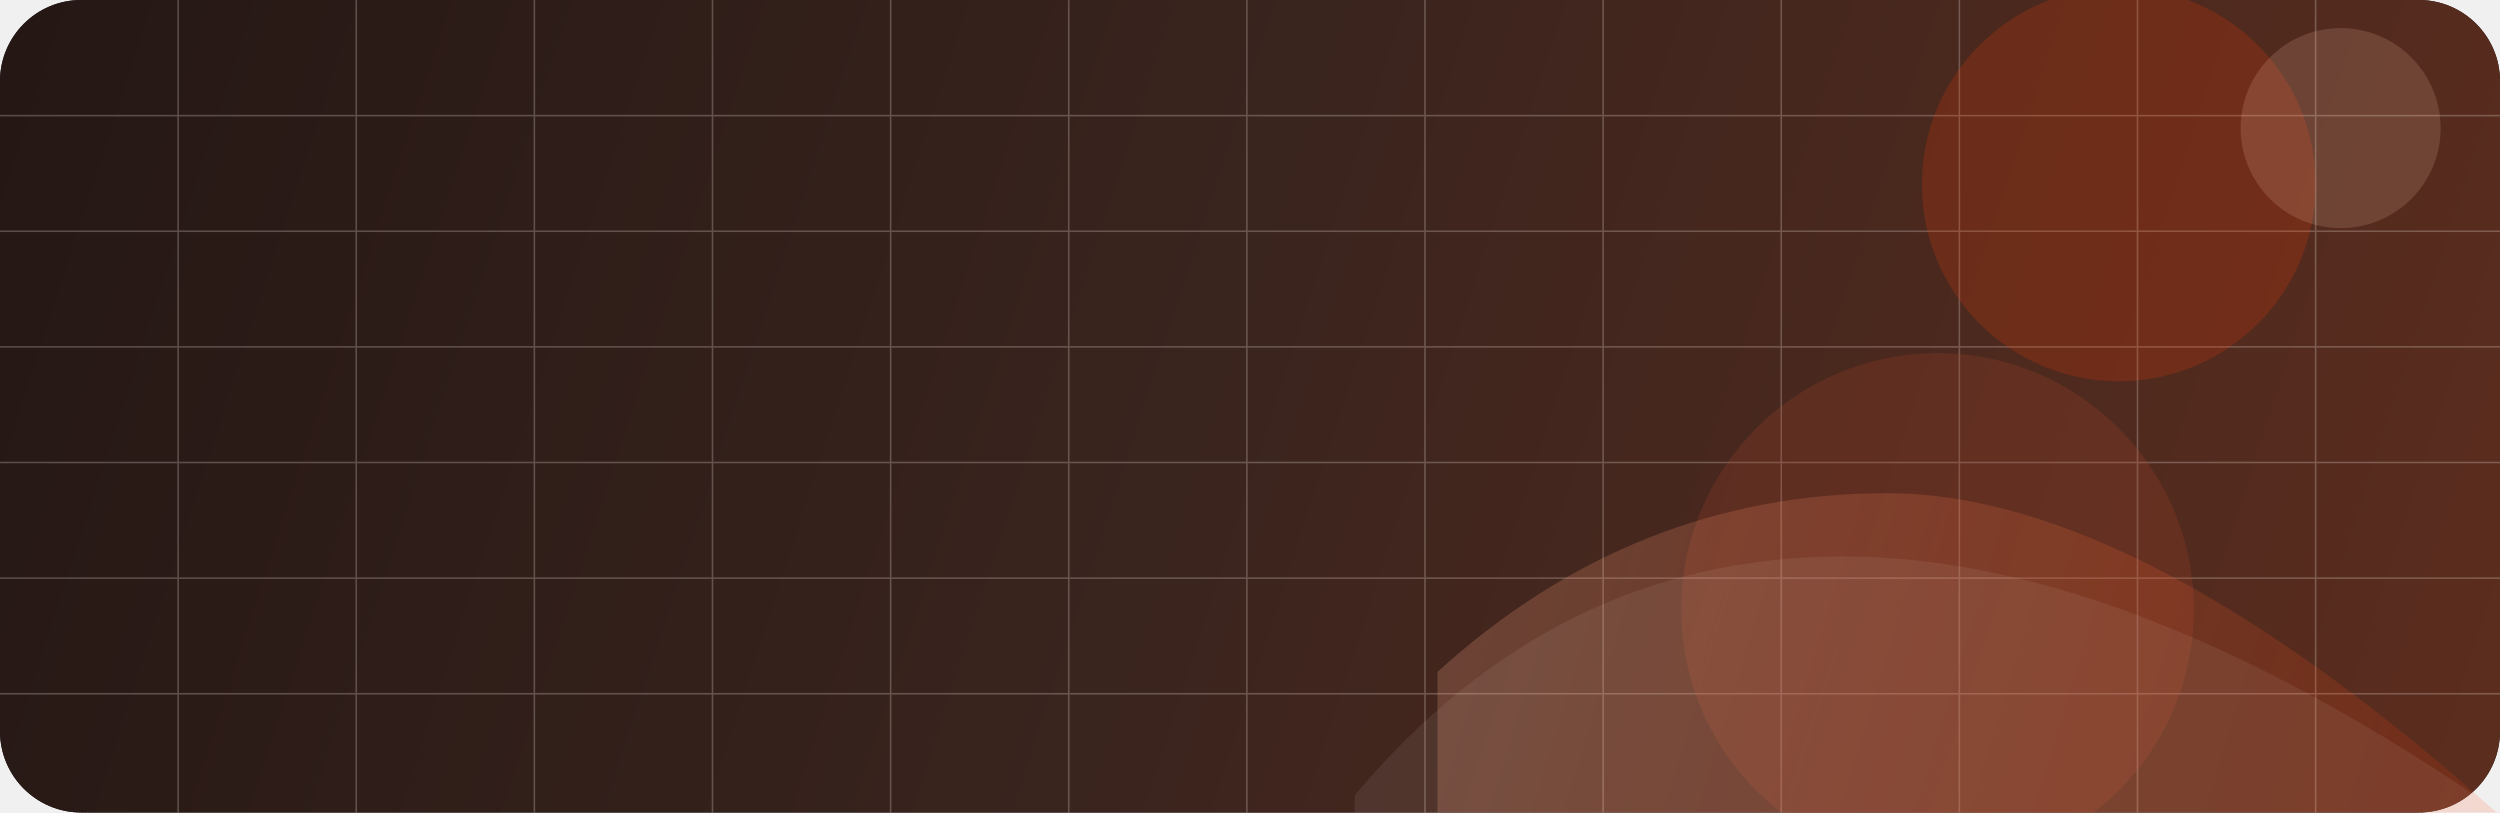
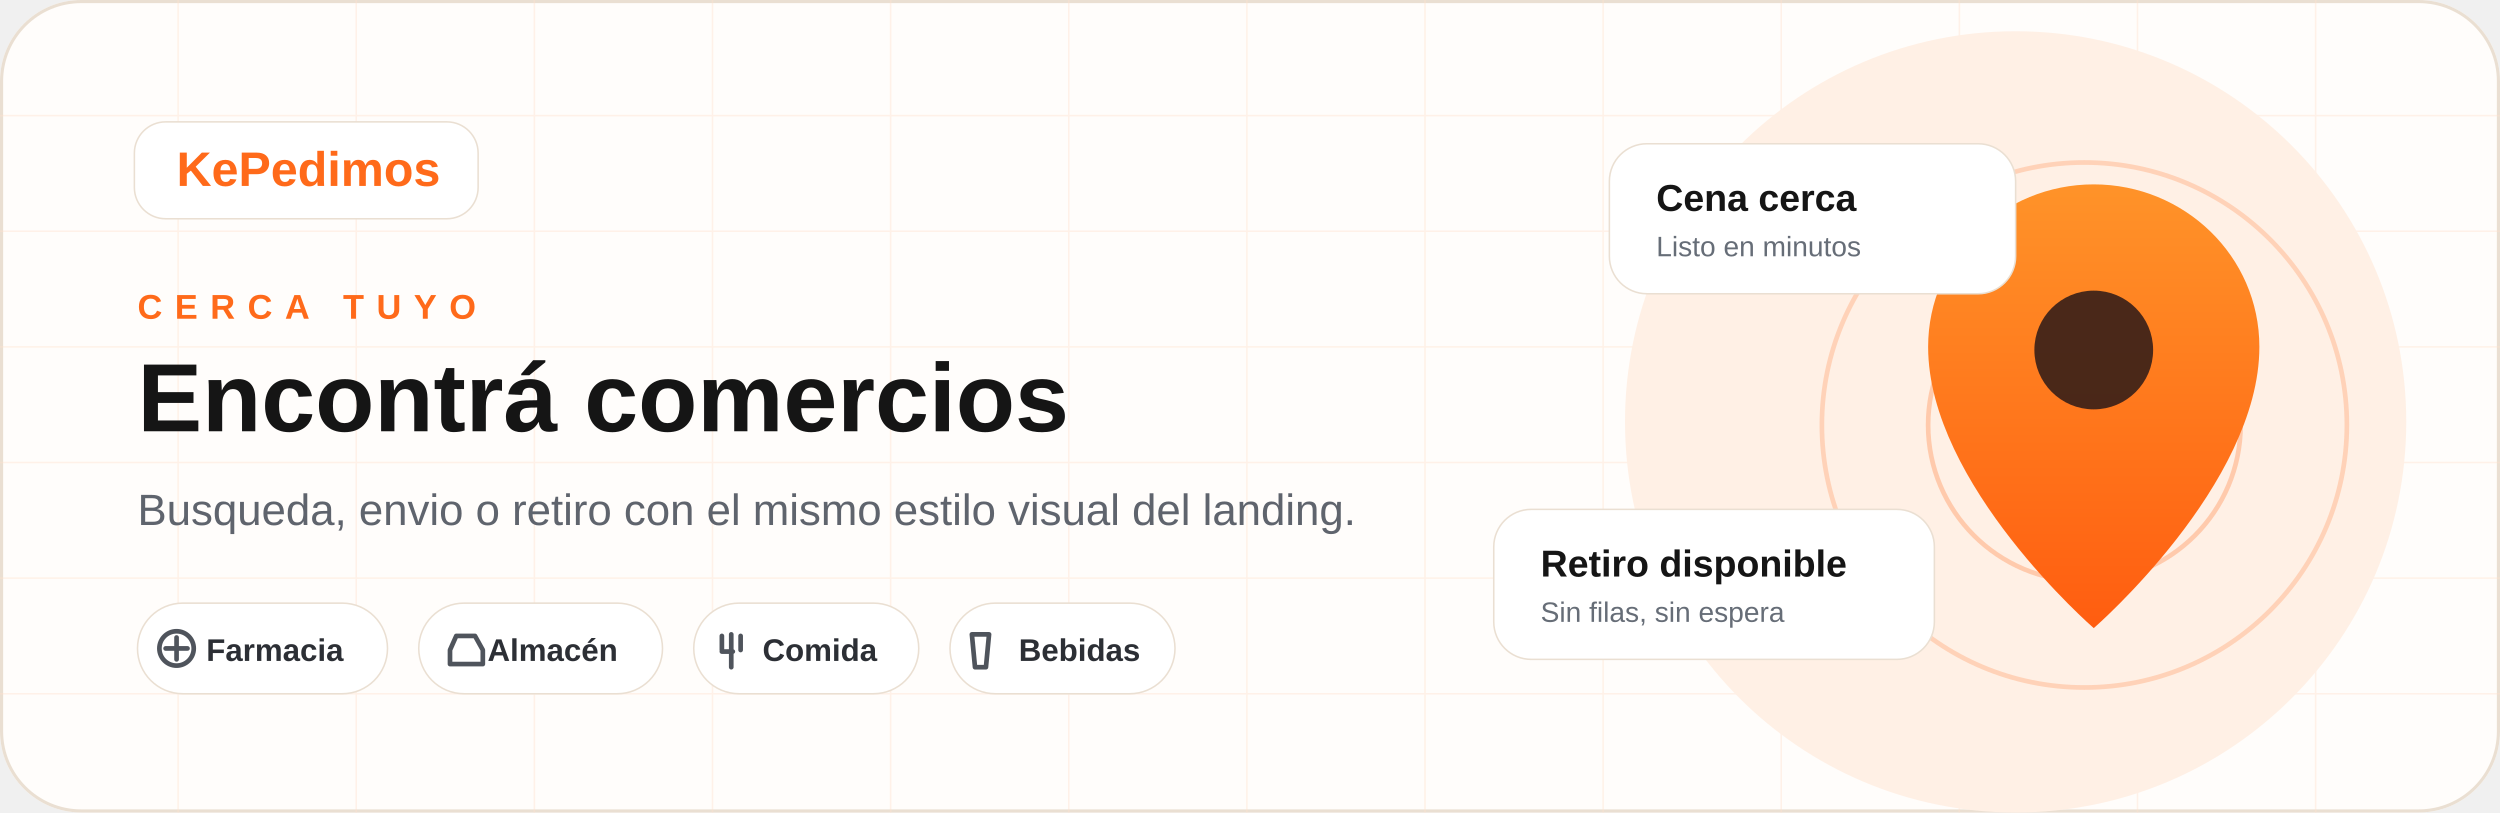
<svg xmlns="http://www.w3.org/2000/svg" width="1600" height="520" viewBox="0 0 1600 520" fill="none">
-   <rect width="1600" height="520" rx="52" fill="#1D1614" />
-   <rect width="1600" height="520" rx="52" fill="url(#paint0_linear_120_12)" />
-   <g opacity="0.24">
-     <path d="M0 74H1600" stroke="#FFF3EB" />
-     <path d="M0 148H1600" stroke="#FFF3EB" />
-     <path d="M0 222H1600" stroke="#FFF3EB" />
-     <path d="M0 296H1600" stroke="#FFF3EB" />
-     <path d="M0 370H1600" stroke="#FFF3EB" />
-     <path d="M0 444H1600" stroke="#FFF3EB" />
-     <path d="M114 0V520" stroke="#FFF3EB" />
-     <path d="M228 0V520" stroke="#FFF3EB" />
-     <path d="M342 0V520" stroke="#FFF3EB" />
-     <path d="M456 0V520" stroke="#FFF3EB" />
-     <path d="M570 0V520" stroke="#FFF3EB" />
-     <path d="M684 0V520" stroke="#FFF3EB" />
-     <path d="M798 0V520" stroke="#FFF3EB" />
-     <path d="M912 0V520" stroke="#FFF3EB" />
-     <path d="M1026 0V520" stroke="#FFF3EB" />
-     <path d="M1140 0V520" stroke="#FFF3EB" />
-     <path d="M1254 0V520" stroke="#FFF3EB" />
-     <path d="M1368 0V520" stroke="#FFF3EB" />
-     <path d="M1482 0V520" stroke="#FFF3EB" />
+   <rect width="1600" height="520" rx="52" fill="#FFFDFB" />
+   <rect x="1" y="1" width="1598" height="518" rx="51" stroke="#EADFD2" stroke-width="2" />
+   <g opacity="0.42">
+     <path d="M0 74H1600" stroke="#FFE1CC" />
+     <path d="M0 148H1600" stroke="#FFE1CC" />
+     <path d="M0 222H1600" stroke="#FFE1CC" />
+     <path d="M0 296H1600" stroke="#FFE1CC" />
+     <path d="M0 370H1600" stroke="#FFE1CC" />
+     <path d="M0 444H1600" stroke="#FFE1CC" />
+     <path d="M114 0V520" stroke="#FFE1CC" />
+     <path d="M228 0V520" stroke="#FFE1CC" />
+     <path d="M342 0V520" stroke="#FFE1CC" />
+     <path d="M456 0V520" stroke="#FFE1CC" />
+     <path d="M570 0V520" stroke="#FFE1CC" />
+     <path d="M684 0V520" stroke="#FFE1CC" />
+     <path d="M798 0V520" stroke="#FFE1CC" />
+     <path d="M912 0V520" stroke="#FFE1CC" />
+     <path d="M1026 0V520" stroke="#FFE1CC" />
+     <path d="M1140 0V520" stroke="#FFE1CC" />
+     <path d="M1254 0V520" stroke="#FFE1CC" />
+     <path d="M1368 0V520" stroke="#FFE1CC" />
+     <path d="M1482 0V520" stroke="#FFE1CC" />
  </g>
-   <circle cx="1356" cy="118" r="126" fill="#FF3D00" fill-opacity="0.18" />
-   <circle cx="1498" cy="82" r="64" fill="#FFC9B4" fill-opacity="0.16" />
-   <circle cx="1240" cy="390" r="164" fill="#B44A2D" fill-opacity="0.2" />
-   <path d="M920 430C1004 353.768 1099.95 315.652 1207.85 315.652C1315.75 315.652 1446.47 384.435 1600 522V520H920V430Z" fill="url(#paint1_linear_120_12)" />
-   <path d="M867 509C952.506 407.11 1056.68 356.165 1179.52 356.165C1302.37 356.165 1442.53 410.777 1600 520H867V509Z" fill="#F7E4D8" fill-opacity="0.08" />
+   <circle cx="1290" cy="270" r="250" fill="#FFF0E5" />
+   <circle cx="1334" cy="272" r="168" stroke="#FF6A1A" stroke-opacity="0.22" stroke-width="3" />
+   <circle cx="1334" cy="272" r="100" stroke="#FF6A1A" stroke-opacity="0.28" stroke-width="3" />
+   <circle cx="1334" cy="272" r="36" fill="#FF6A1A" fill-opacity="0.18" />
+   <path d="M1340 118C1282 118 1234 164 1234 222C1234 310 1340 402 1340 402C1340 402 1446 310 1446 222C1446 164 1398 118 1340 118Z" fill="url(#pinGradient)" />
+   <circle cx="1340" cy="224" r="38" fill="#3B2118" fill-opacity="0.92" />
+   <rect x="86" y="78" width="220" height="62" rx="20" fill="#FFFFFF" stroke="#EADFD2" />
+   <text x="113" y="119" fill="#FF6A1A" font-family="Plus Jakarta Sans, Arial, sans-serif" font-size="31" font-weight="800">KePedimos</text>
+   <text x="88" y="204" fill="#FF6A1A" font-family="Plus Jakarta Sans, Arial, sans-serif" font-size="22" font-weight="800" letter-spacing="8">CERCA TUYO</text>
+   <text x="88" y="276" fill="#151515" font-family="Plus Jakarta Sans, Arial, sans-serif" font-size="62" font-weight="800">Encontrá comercios</text>
+   <text x="88" y="336" fill="#5F646D" font-family="Plus Jakarta Sans, Arial, sans-serif" font-size="28" font-weight="500">Busqueda, envio o retiro con el mismo estilo visual del landing.</text>
+   <g>
+     <rect x="88" y="386" width="160" height="58" rx="29" fill="#FFFFFF" stroke="#EADFD2" />
+     <text x="132" y="423" fill="#2C2F35" font-family="Plus Jakarta Sans, Arial, sans-serif" font-size="20" font-weight="700">Farmacia</text>
+     <circle cx="113" cy="415" r="11" stroke="#4F545C" stroke-width="3" />
+     <path d="M113 408V422M106 415H120" stroke="#4F545C" stroke-width="3" stroke-linecap="round" />
+     <rect x="268" y="386" width="156" height="58" rx="29" fill="#FFFFFF" stroke="#EADFD2" />
+     <text x="312" y="423" fill="#2C2F35" font-family="Plus Jakarta Sans, Arial, sans-serif" font-size="20" font-weight="700">Almacén</text>
+     <path d="M292 407H304L309 416V425H288V416L292 407Z" stroke="#4F545C" stroke-width="3" stroke-linejoin="round" />
+     <rect x="444" y="386" width="144" height="58" rx="29" fill="#FFFFFF" stroke="#EADFD2" />
+     <text x="488" y="423" fill="#2C2F35" font-family="Plus Jakarta Sans, Arial, sans-serif" font-size="20" font-weight="700">Comida</text>
+     <path d="M468 406V427M462 407V416M474 407V416M469 417H462" stroke="#4F545C" stroke-width="3" stroke-linecap="round" />
+     <rect x="608" y="386" width="144" height="58" rx="29" fill="#FFFFFF" stroke="#EADFD2" />
+     <text x="652" y="423" fill="#2C2F35" font-family="Plus Jakarta Sans, Arial, sans-serif" font-size="20" font-weight="700">Bebidas</text>
+     <path d="M633 406H622L624 427H631L633 406Z" stroke="#4F545C" stroke-width="3" stroke-linejoin="round" />
+   </g>
+   <rect x="1030" y="92" width="260" height="96" rx="24" fill="#FFFFFF" stroke="#EADFD2" />
+   <text x="1060" y="135" fill="#151515" font-family="Plus Jakarta Sans, Arial, sans-serif" font-size="24" font-weight="800">Cena cerca</text>
+   <text x="1060" y="164" fill="#666D77" font-family="Plus Jakarta Sans, Arial, sans-serif" font-size="18" font-weight="500">Listo en minutos</text>
+   <rect x="956" y="326" width="282" height="96" rx="24" fill="#FFFFFF" stroke="#EADFD2" />
+   <text x="986" y="369" fill="#151515" font-family="Plus Jakarta Sans, Arial, sans-serif" font-size="24" font-weight="800">Retiro disponible</text>
+   <text x="986" y="398" fill="#666D77" font-family="Plus Jakarta Sans, Arial, sans-serif" font-size="18" font-weight="500">Sin filas, sin espera</text>
  <defs>
-     <linearGradient id="paint0_linear_120_12" x1="0" y1="0" x2="1600" y2="520" gradientUnits="userSpaceOnUse">
-       <stop stop-color="#241714" />
-       <stop offset="0.48" stop-color="#3A241E" />
-       <stop offset="1" stop-color="#5C2D1E" />
-     </linearGradient>
-     <linearGradient id="paint1_linear_120_12" x1="920" y1="315.652" x2="1600" y2="522" gradientUnits="userSpaceOnUse">
-       <stop stop-color="#FFB08E" stop-opacity="0.22" />
-       <stop offset="1" stop-color="#FF3D00" stop-opacity="0.14" />
+     <linearGradient id="pinGradient" x1="1340" y1="118" x2="1340" y2="402" gradientUnits="userSpaceOnUse">
+       <stop stop-color="#FF9329" />
+       <stop offset="1" stop-color="#FF5D10" />
    </linearGradient>
  </defs>
</svg>
